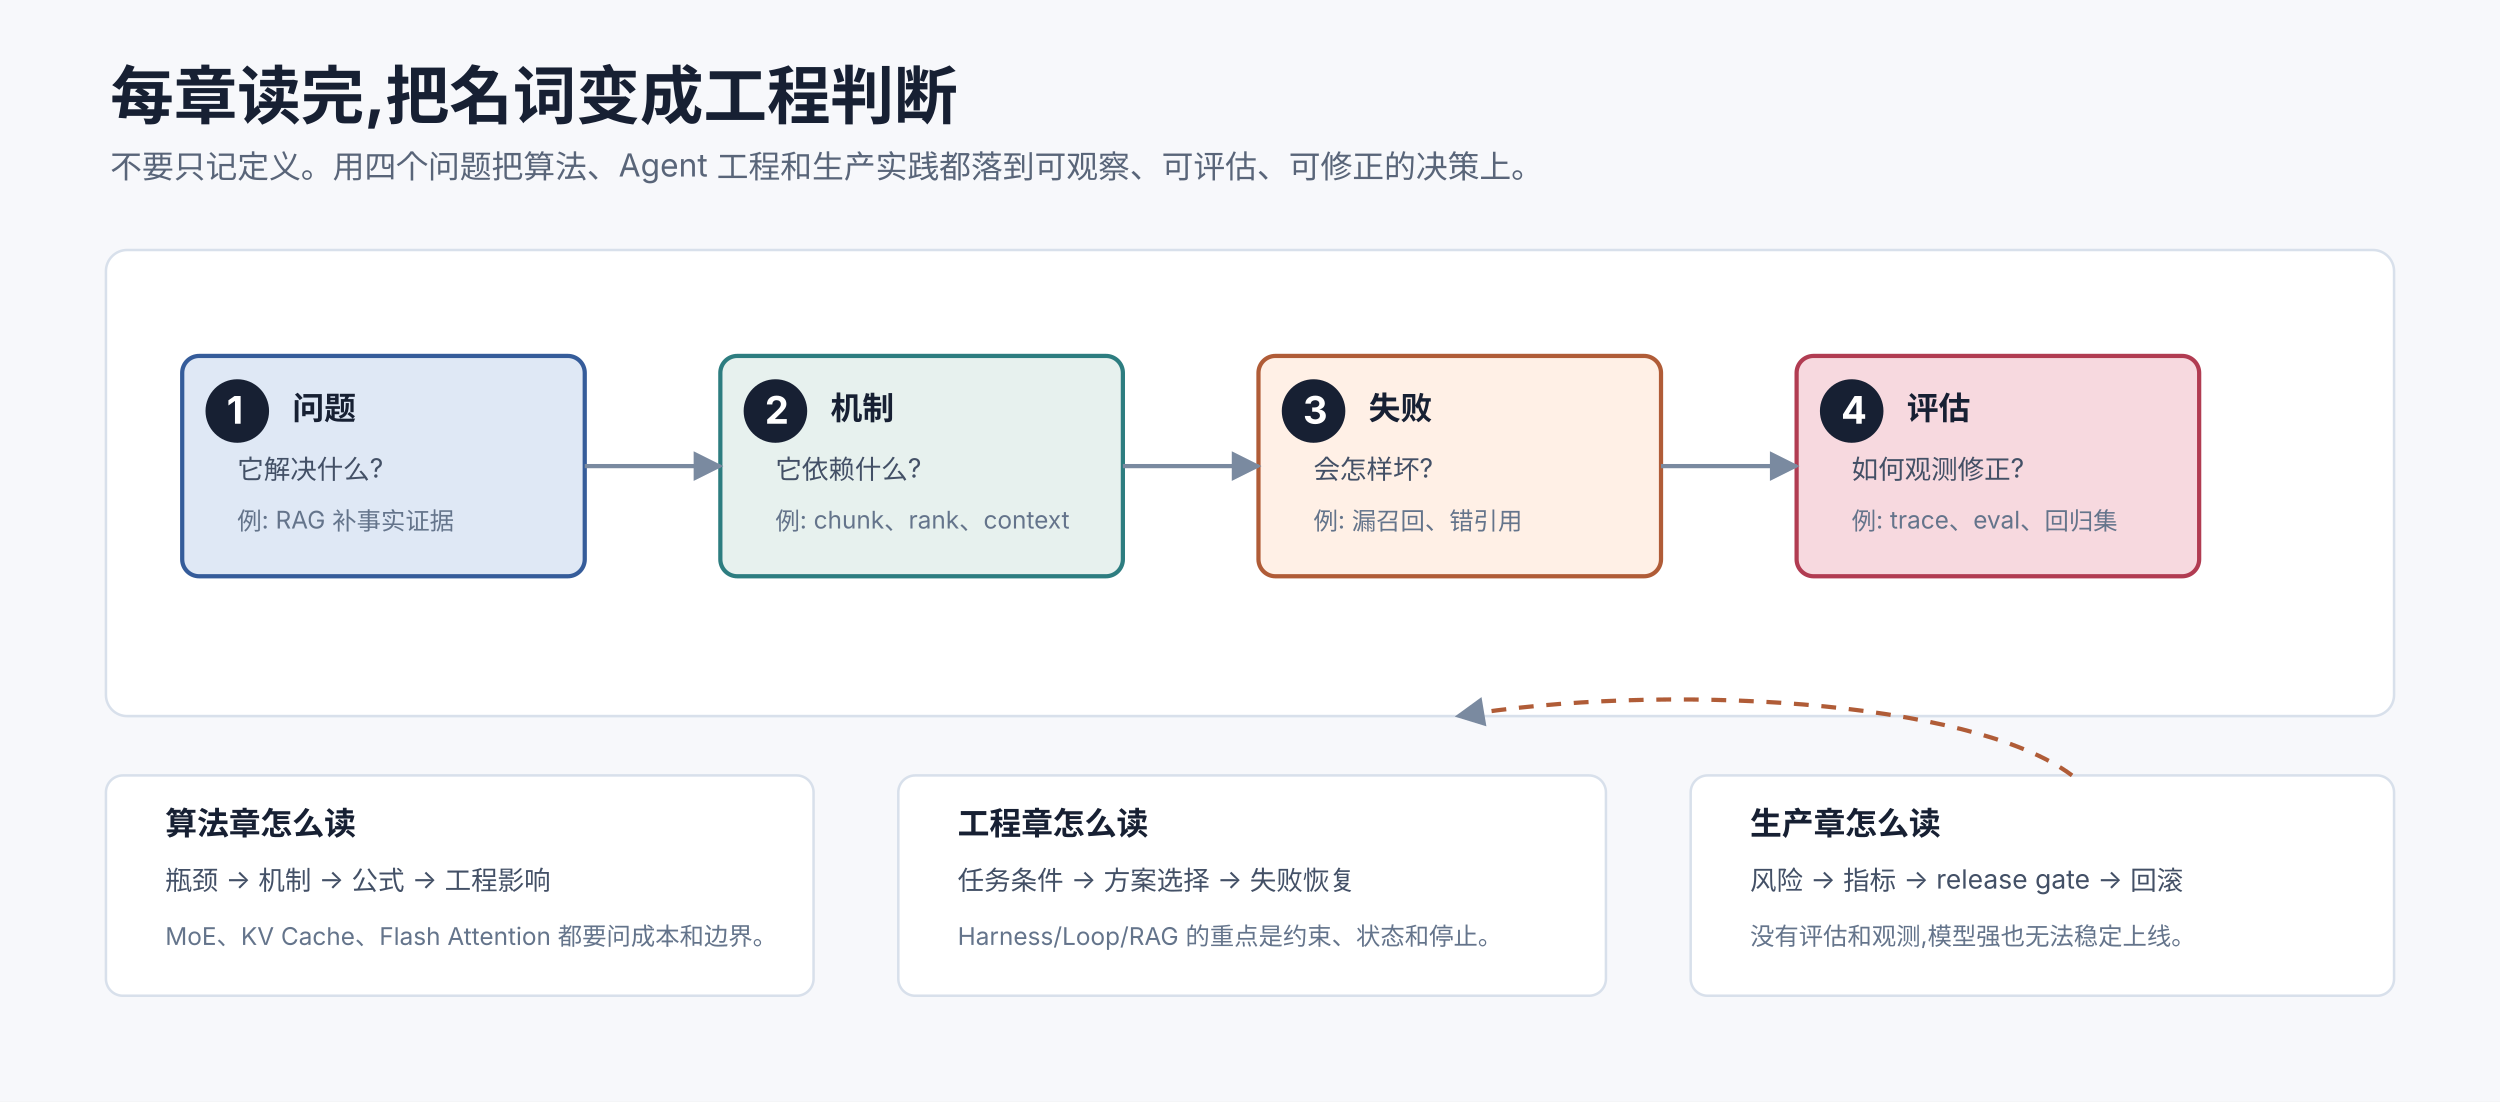
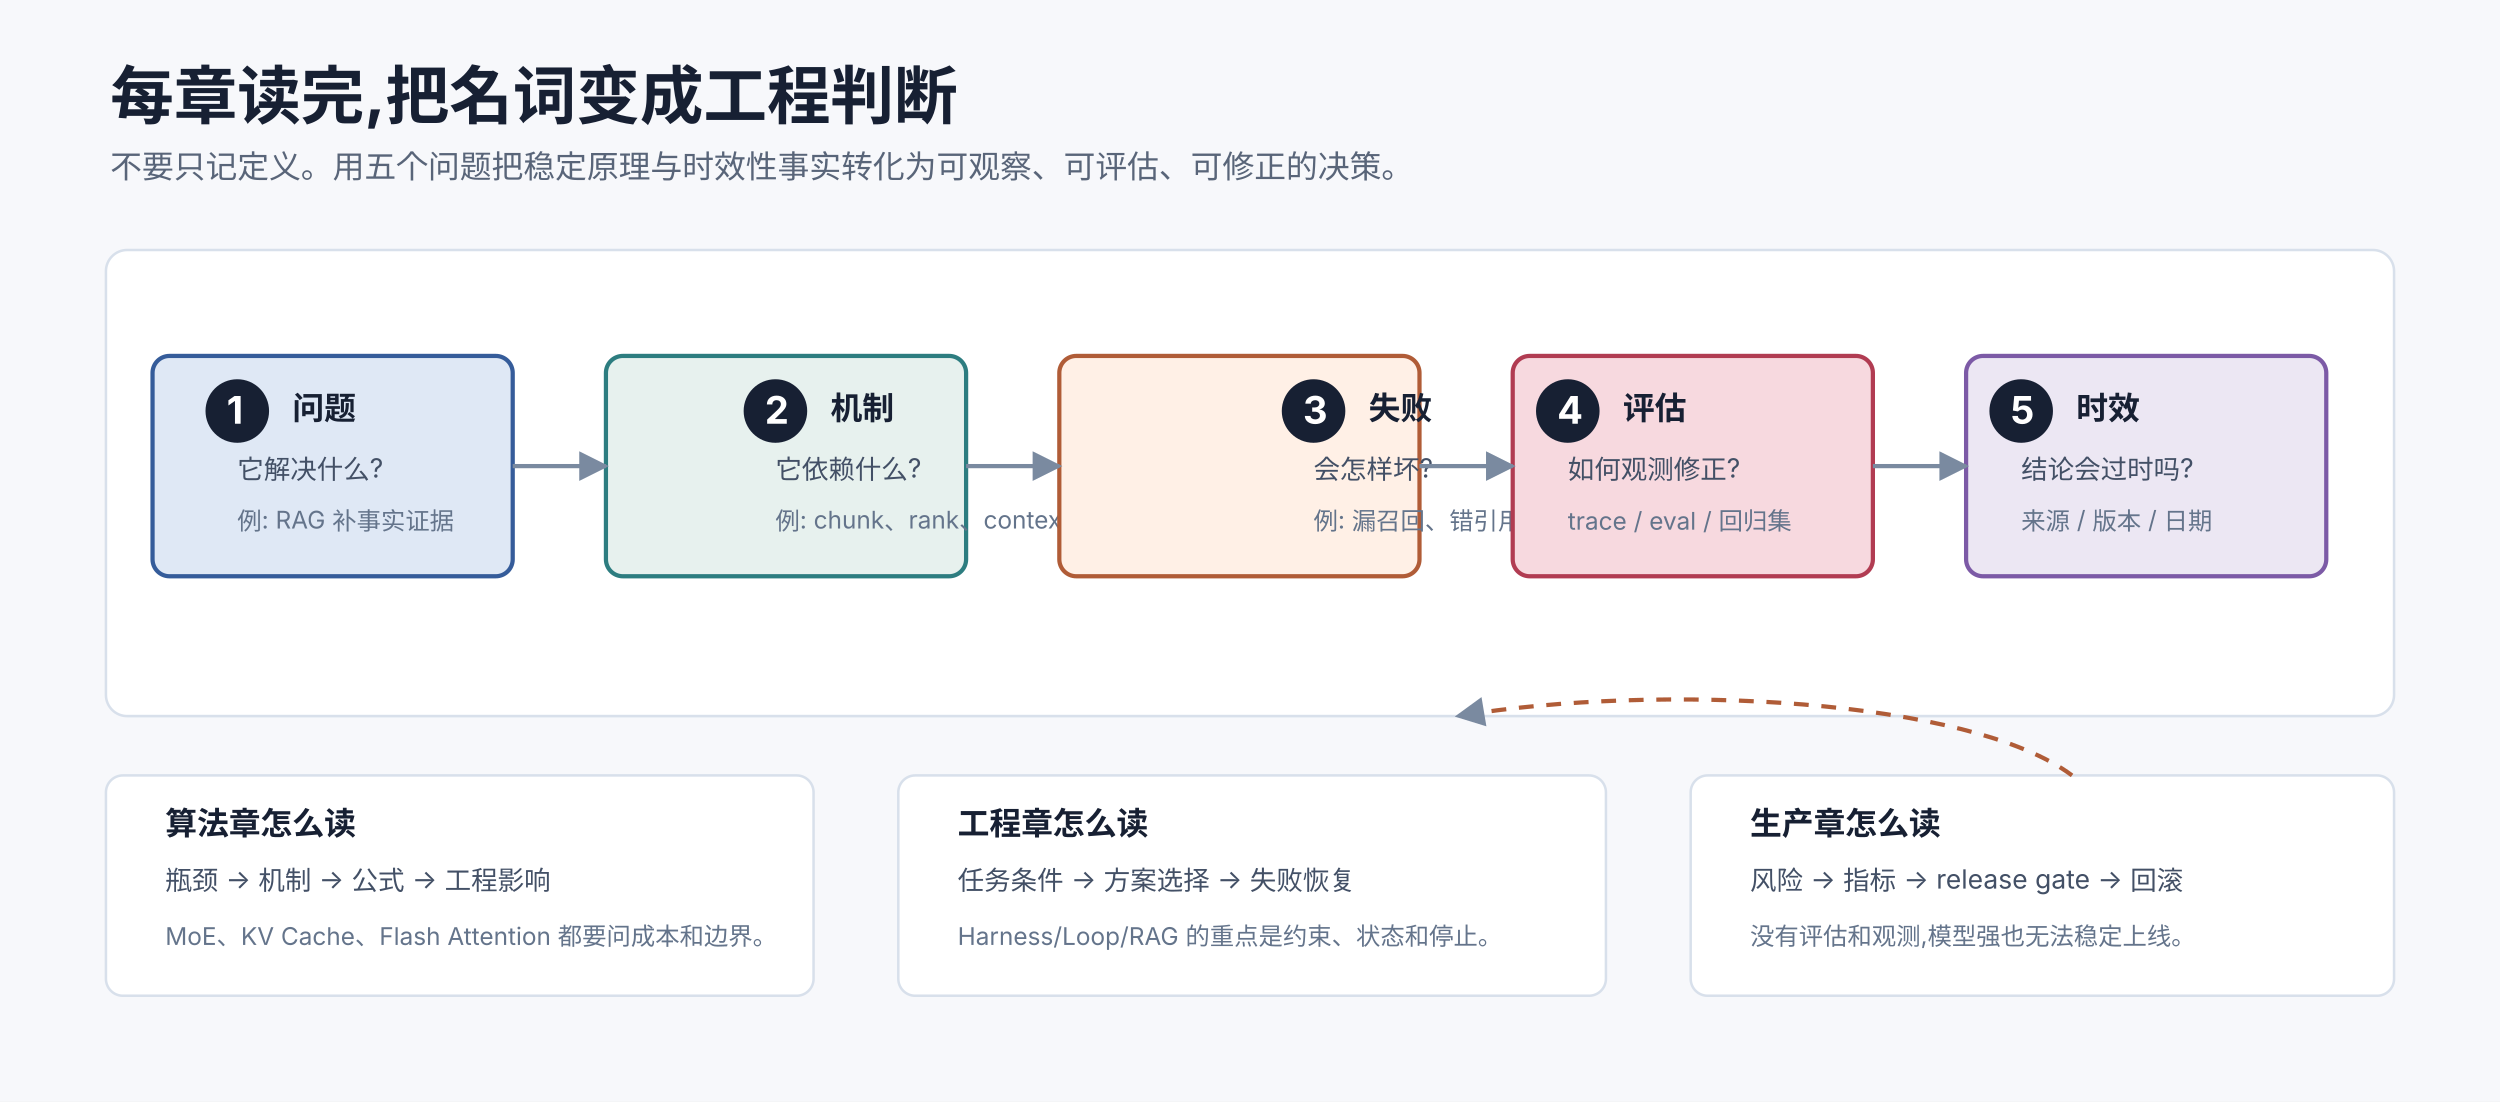
<svg xmlns="http://www.w3.org/2000/svg" width="1180" height="520" viewBox="0 0 1180 520" role="img" aria-labelledby="title desc">
  <defs>
    <style>
      .bg{fill:#f7f8fb}.title{font:700 30px system-ui,-apple-system,BlinkMacSystemFont,'Segoe UI',sans-serif;fill:#172033}.sub{font:400 15px system-ui,-apple-system,BlinkMacSystemFont,'Segoe UI',sans-serif;fill:#596579}.panel{fill:#fff;stroke:#d8e0eb;stroke-width:1.2}.h{font:700 15px system-ui,-apple-system,BlinkMacSystemFont,'Segoe UI',sans-serif;fill:#172033}.t{font:400 12.5px system-ui,-apple-system,BlinkMacSystemFont,'Segoe UI',sans-serif;fill:#435066}.s{font:400 11.5px system-ui,-apple-system,BlinkMacSystemFont,'Segoe UI',sans-serif;fill:#64748b}.blue{fill:#dfe8f5;stroke:#355c9a;stroke-width:2}.green{fill:#e7f1ee;stroke:#2d7d80;stroke-width:2}.orange{fill:#fff0e6;stroke:#b05c37;stroke-width:2}.red{fill:#f7d9df;stroke:#b13c52;stroke-width:2}.purple{fill:#ece7f3;stroke:#7c5aa6;stroke-width:2}.gray{fill:#eef3f8;stroke:#cbd5e1;stroke-width:1.2}.line{fill:none;stroke:#7a8aa0;stroke-width:2;marker-end:url(#arrow)}.loop{fill:none;stroke:#b05c37;stroke-width:2;stroke-dasharray:7 6;marker-end:url(#arrow)}.num{font:700 18px system-ui,-apple-system,BlinkMacSystemFont,'Segoe UI',sans-serif;fill:#fff}.badge{fill:#172033}
    </style>
    <marker id="arrow" viewBox="0 0 10 10" refX="9" refY="5" markerWidth="7" markerHeight="7" orient="auto">
      <path d="M0 0 10 5 0 10z" fill="#7a8aa0" />
    </marker>
  </defs>
  <rect class="bg" width="1180" height="520" />
  <text class="title" x="52" y="56">每章读完,把名词变成工程判断</text>
-   <text class="sub" x="52" y="84">不要只记定义。用四个问题把算法、Agent 工程和生产实践都落到可观察、可评估、可修正的决策上。</text>
+   <text class="sub" x="52" y="84">不要只记定义。用五个问题把稳定原理与时效性事实转化为可观察、可评估、可修正的决策。</text>
  <rect class="panel" x="50" y="118" width="1080" height="220" rx="10" />
-   <rect class="blue" x="86" y="168" width="190" height="104" rx="8" />
+   <rect class="blue" x="72" y="168" width="170" height="104" rx="8" />
  <circle class="badge" cx="112" cy="194" r="15" />
  <text class="num" x="107" y="200">1</text>
  <text class="h" x="138" y="198">问题</text>
  <text class="t" x="112" y="226">它解决什么?</text>
  <text class="s" x="112" y="250">例: RAG 补事实证据</text>
-   <rect class="green" x="340" y="168" width="190" height="104" rx="8" />
+   <rect class="green" x="286" y="168" width="170" height="104" rx="8" />
  <circle class="badge" cx="366" cy="194" r="15" />
  <text class="num" x="361" y="200">2</text>
  <text class="h" x="392" y="198">机制</text>
  <text class="t" x="366" y="226">它依赖什么?</text>
  <text class="s" x="366" y="250">例: chunk、rank、context</text>
-   <rect class="orange" x="594" y="168" width="190" height="104" rx="8" />
+   <rect class="orange" x="500" y="168" width="170" height="104" rx="8" />
  <circle class="badge" cx="620" cy="194" r="15" />
  <text class="num" x="615" y="200">3</text>
  <text class="h" x="646" y="198">失败</text>
  <text class="t" x="620" y="226">会怎样坏?</text>
  <text class="s" x="620" y="250">例: 漏召回、错引用</text>
-   <rect class="red" x="848" y="168" width="190" height="104" rx="8" />
-   <circle class="badge" cx="874" cy="194" r="15" />
-   <text class="num" x="869" y="200">4</text>
-   <text class="h" x="900" y="198">评估</text>
-   <text class="t" x="874" y="226">如何观测修正?</text>
-   <text class="s" x="874" y="250">例: trace、eval、回归集</text>
-   <path class="line" d="M276 220H340" />
-   <path class="line" d="M530 220H594" />
-   <path class="line" d="M784 220H848" />
+   <rect class="red" x="714" y="168" width="170" height="104" rx="8" />
+   <circle class="badge" cx="740" cy="194" r="15" />
+   <text class="num" x="735" y="200">4</text>
+   <text class="h" x="766" y="198">评估</text>
+   <text class="t" x="740" y="226">如何观测修正?</text>
+   <text class="s" x="740" y="250">trace / eval / 回归集</text>
+   <rect class="purple" x="928" y="168" width="170" height="104" rx="8" />
+   <circle class="badge" cx="954" cy="194" r="15" />
+   <text class="num" x="949" y="200">5</text>
+   <text class="h" x="980" y="198">时效</text>
+   <text class="t" x="954" y="226">结论会过时吗?</text>
+   <text class="s" x="954" y="250">来源 / 版本 / 日期</text>
+   <path class="line" d="M242 220H286" />
+   <path class="line" d="M456 220H500" />
+   <path class="line" d="M670 220H714" />
+   <path class="line" d="M884 220H928" />
  <rect class="panel" x="50" y="366" width="334" height="104" rx="8" />
  <text class="h" x="78" y="394">算法章怎么读</text>
  <text class="t" x="78" y="420">瓶颈 -&gt; 机制 -&gt; 公式 -&gt; 工程影响</text>
  <text class="s" x="78" y="446">MoE、KV Cache、Flash Attention 都要问成本和边界。</text>
  <rect class="panel" x="424" y="366" width="334" height="104" rx="8" />
  <text class="h" x="452" y="394">工程章怎么读</text>
  <text class="t" x="452" y="420">任务条件 -&gt; 方案选择 -&gt; 失败恢复</text>
  <text class="s" x="452" y="446">Harness/Loop/RAG 的重点是约束、状态和停止。</text>
  <rect class="panel" x="798" y="366" width="332" height="104" rx="8" />
  <text class="h" x="826" y="394">生产章怎么读</text>
  <text class="t" x="826" y="420">风险 -&gt; 指标 -&gt; release gate -&gt; 回滚</text>
  <text class="s" x="826" y="446">没有评估和观测,模型强也无法稳定上线。</text>
  <path class="loop" d="M978 366C930 330 784 322 688 338" />
</svg>
